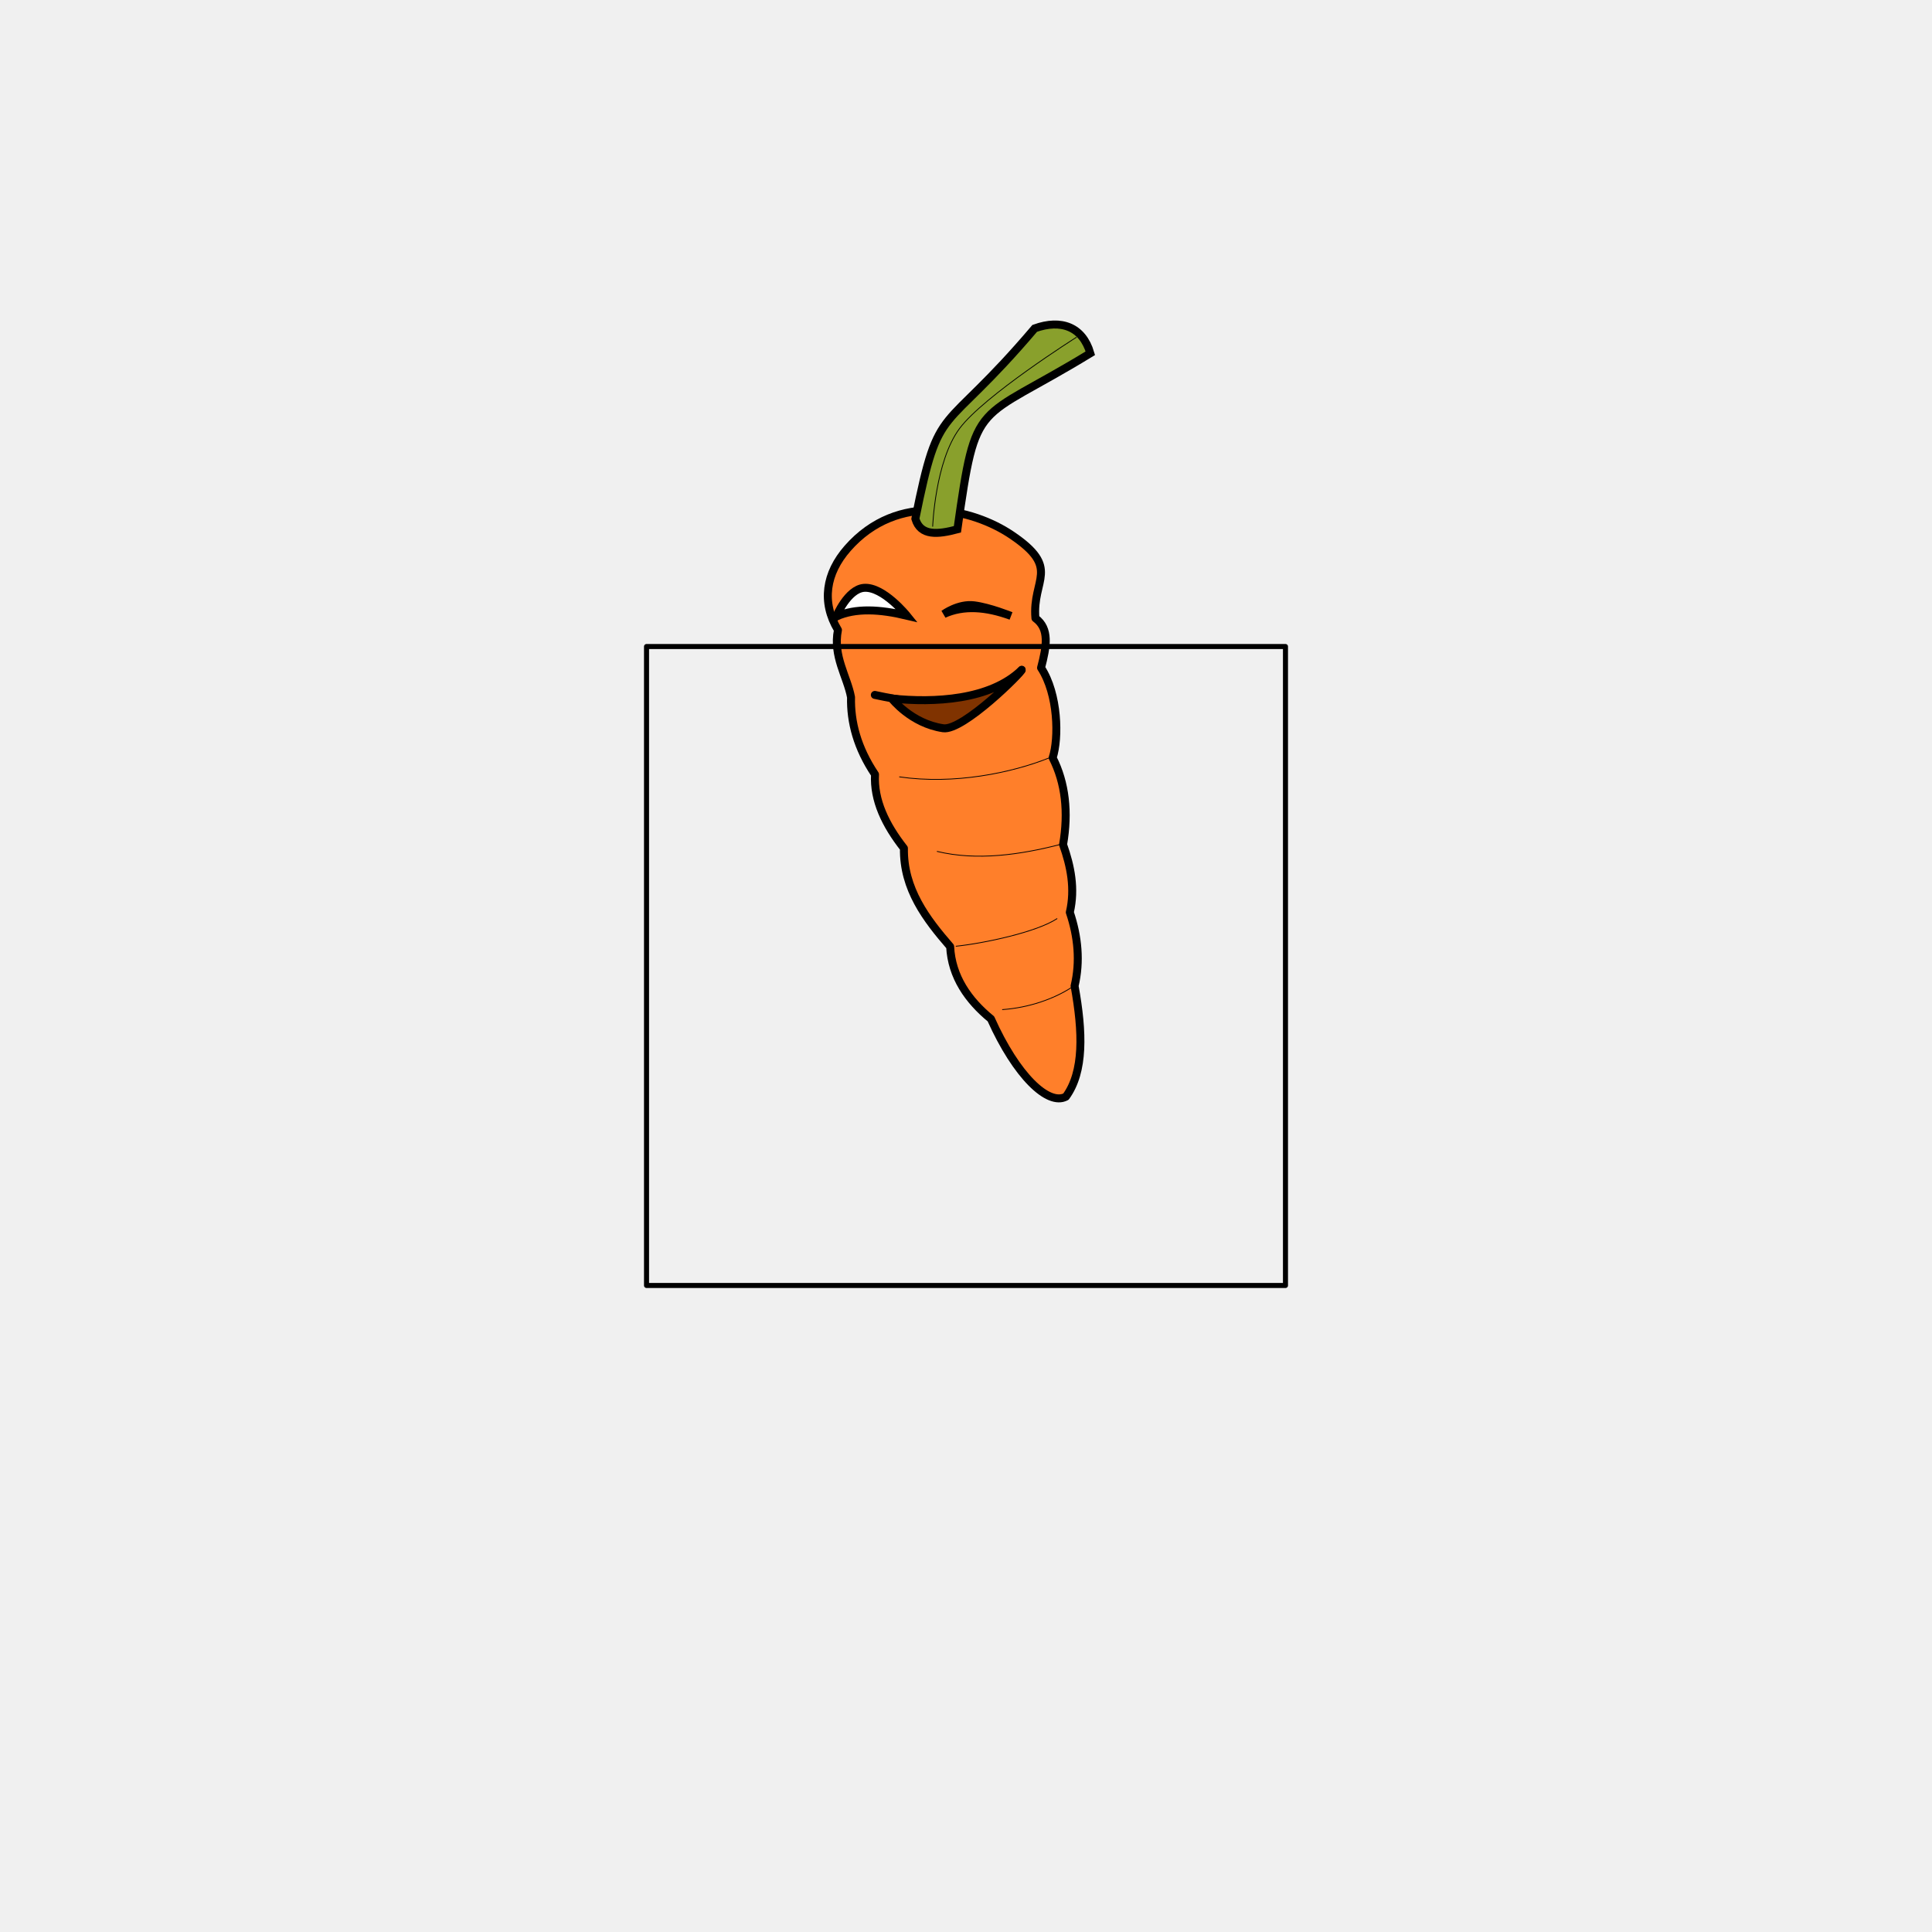
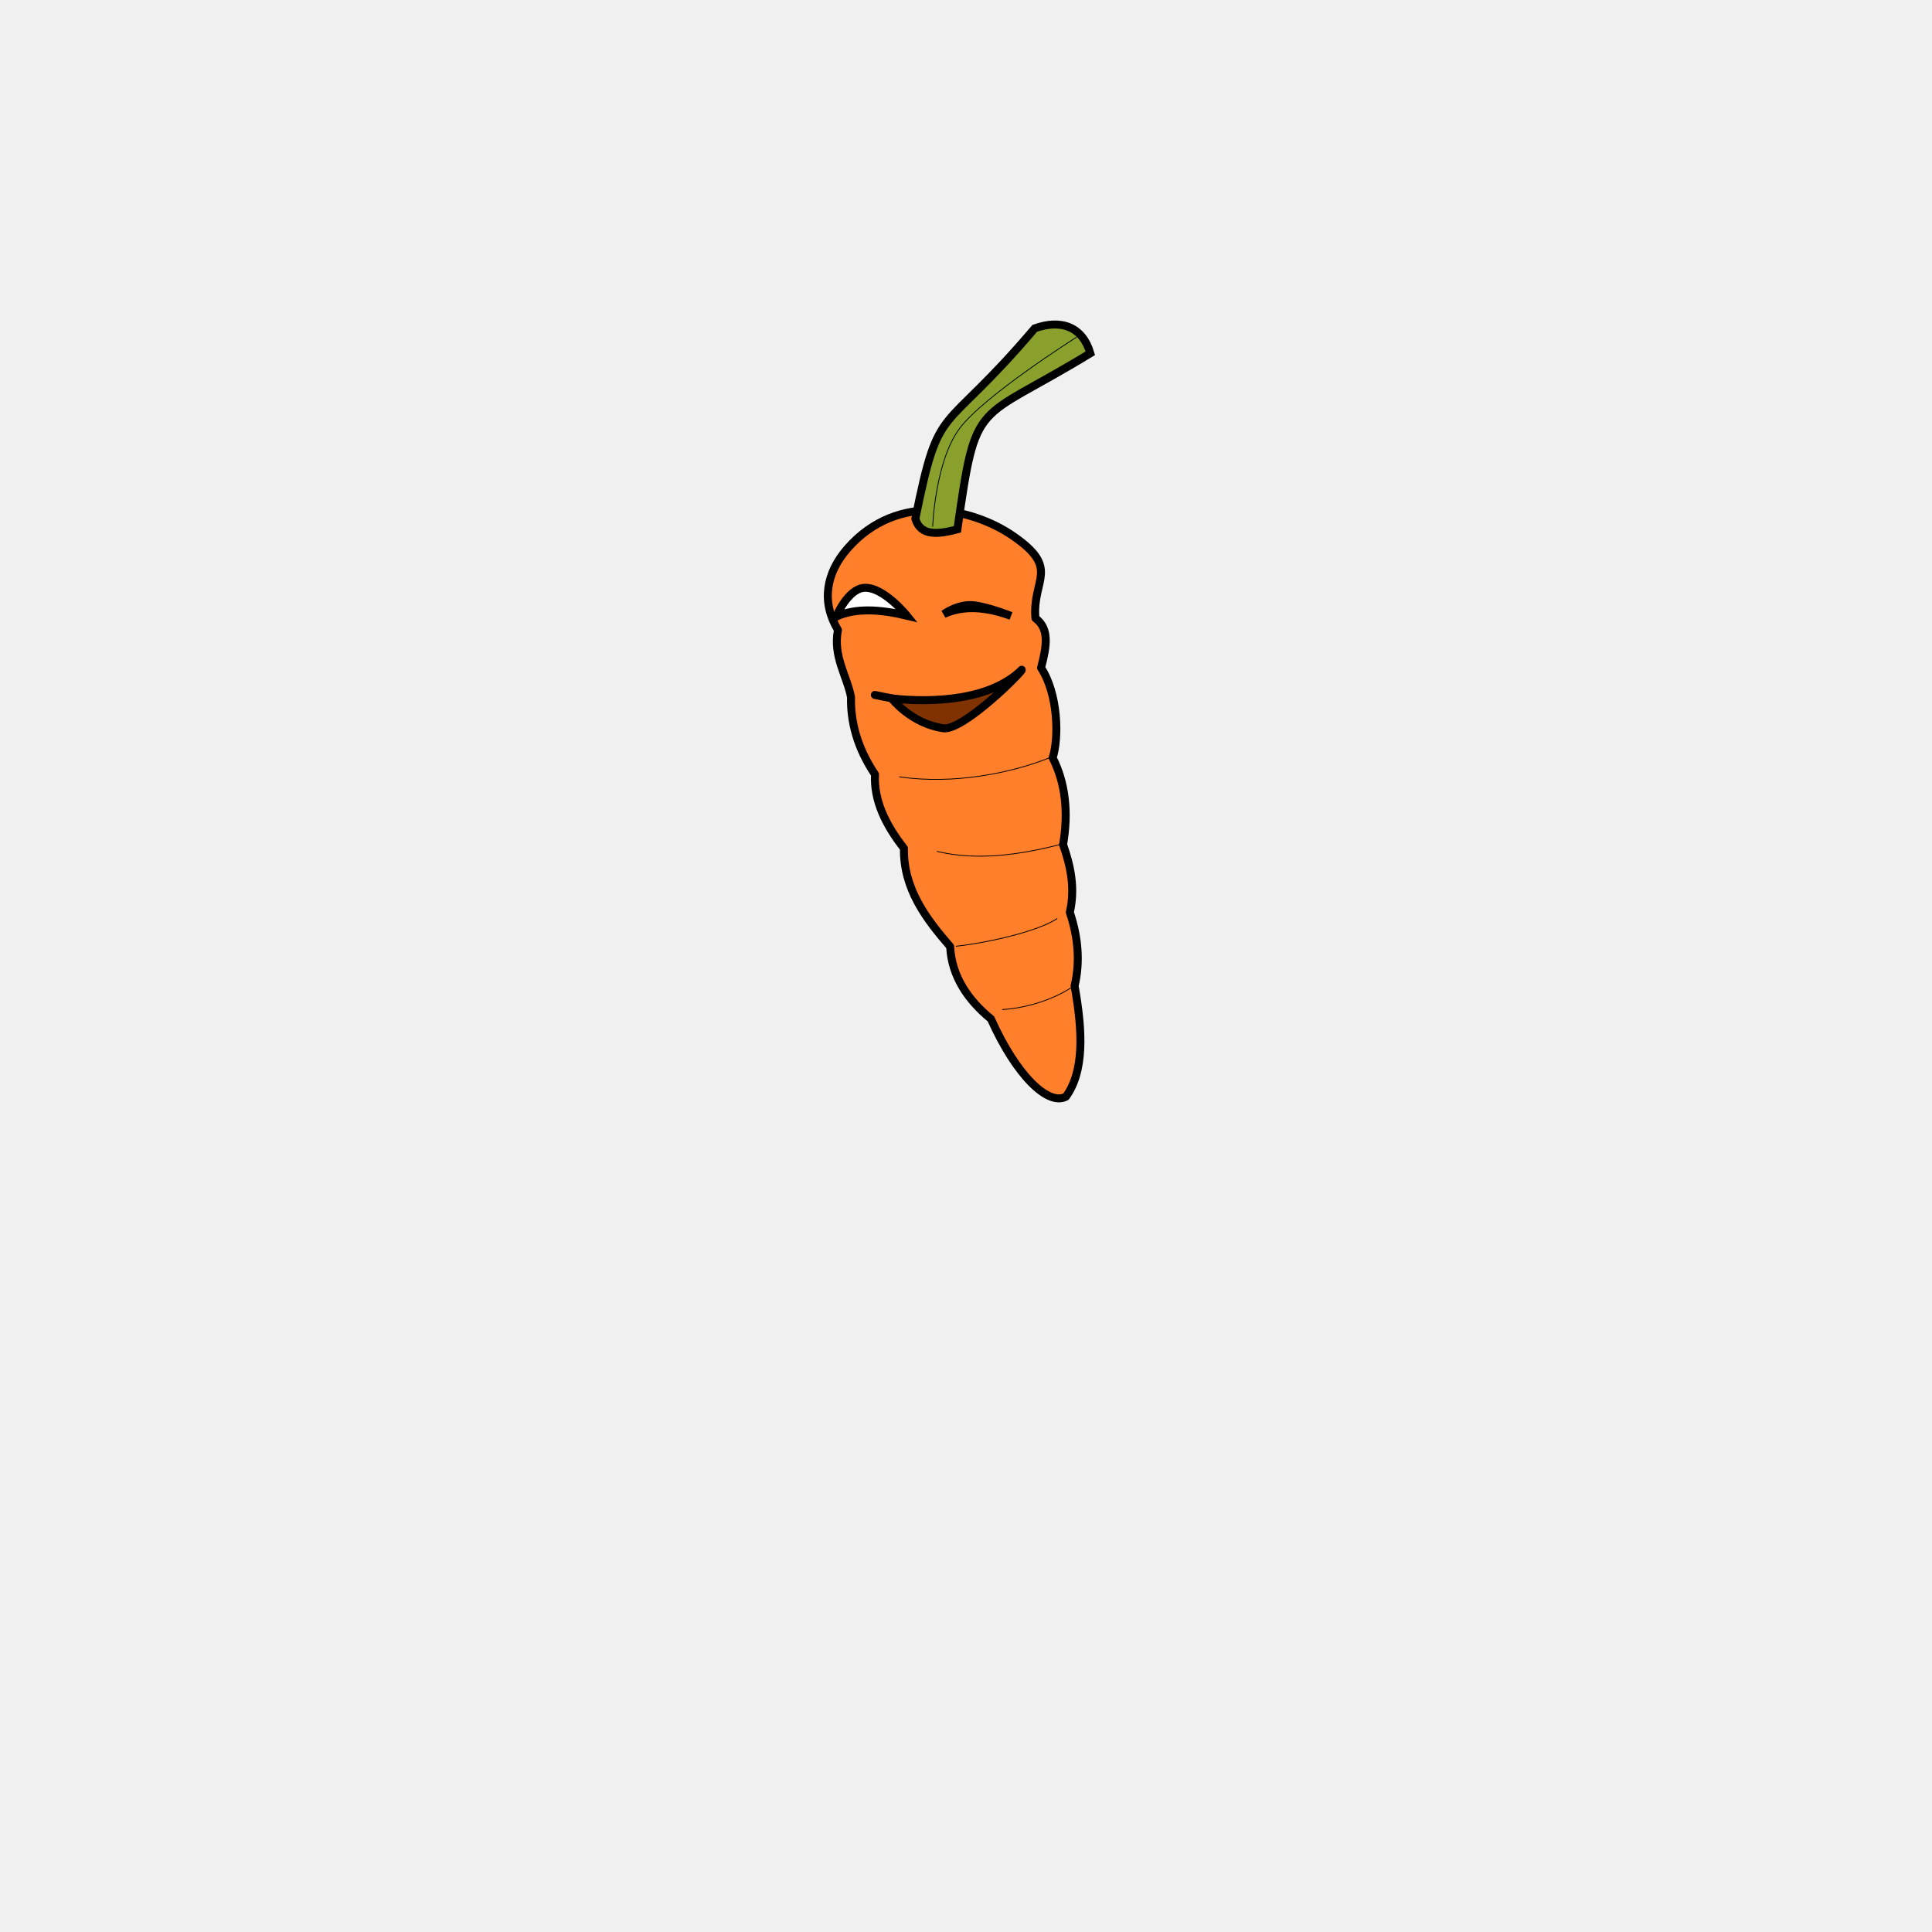
<svg xmlns="http://www.w3.org/2000/svg" width="300" height="300" viewBox="0 0 300 300" id="svg6067" version="1.1">
  <defs id="defs6069" />
-   <g id="layer1" transform="translate(0,-752.3622)">
+   <g id="layer1" transform="translate(0,-752.3622)" style="display:inline">
    <g id="g17041" transform="translate(1.38373,1.010153)">
      <path id="path6615" d="m 130.223,836.513 c -3.372,3.847 -4.096,8.341 -1.489,12.665 -0.813,4.077 1.435,7.212 2.031,10.442 -0.093,3.822 0.964,7.876 3.723,11.984 -0.216,4.022 1.639,7.836 4.49,11.467 -0.104,6.322 3.494,11.014 7.176,15.261 0.233,4.681 2.825,8.361 6.332,11.231 3.969,8.865 8.9,13.539 11.646,12.082 2.82,-3.889 2.65,-9.983 1.345,-17.194 0.897,-3.781 0.538,-7.63 -0.741,-11.434 0.852,-3.682 0.146,-7.155 -1.046,-10.52 0.861,-4.987 0.369,-9.58 -1.617,-13.477 0.991,-3.048 0.877,-9.878 -1.802,-13.972 0.863,-3.313 1.363,-6.053 -0.874,-7.703 -0.53,-6.134 4.035,-7.696 -3.69,-12.913 -6.07,-4.1 -17.642,-6.868 -25.485,2.08 z" style="fill:#ff7f2a;fill-rule:evenodd;stroke:#000000;stroke-width:1.238;stroke-linecap:round;stroke-linejoin:round;stroke-miterlimit:4;stroke-dasharray:none;stroke-opacity:1" />
      <path id="path6619" d="m 128.457,847.096 c 0,0 1.775,-4.256 4.31,-4.463 3.001,-0.245 6.678,4.324 6.678,4.324 -4.189,-1.004 -7.988,-1.231 -10.988,0.14 z" style="fill:#ffffff;fill-rule:evenodd;stroke:#000000;stroke-width:1.238;stroke-linecap:butt;stroke-linejoin:miter;stroke-miterlimit:4;stroke-dasharray:none;stroke-opacity:1" />
      <path id="path6621" d="m 145.168,846.704 c 0,0 2.277,-1.66 4.695,-1.358 2.398,0.299 5.736,1.645 5.736,1.645 -3.849,-1.409 -7.376,-1.682 -10.431,-0.287 z" style="fill:#ffffff;fill-rule:evenodd;stroke:#000000;stroke-width:1.238;stroke-linecap:butt;stroke-linejoin:miter;stroke-miterlimit:4;stroke-dasharray:none;stroke-opacity:1" />
      <path id="path6658" d="m 134.461,859.259 c 15.988,3.463 19.79,-0.556 22.788,-3.87" style="fill:none;fill-rule:evenodd;stroke:#000000;stroke-width:1.238;stroke-linecap:round;stroke-linejoin:round;stroke-miterlimit:4;stroke-dasharray:none;stroke-opacity:1" />
      <path id="path6660" d="m 140.753,831.907 c 3.78,-18.748 3.871,-12.281 18.534,-29.566 4.089,-1.472 7.425,-0.264 8.635,3.863 -17.949,10.971 -17.694,6.539 -20.64,27.338 -3.027,0.806 -5.722,1.084 -6.529,-1.634 z" style="fill:#89a02c;fill-rule:evenodd;stroke:#000000;stroke-width:1.238;stroke-linecap:butt;stroke-linejoin:miter;stroke-miterlimit:4;stroke-dasharray:none;stroke-opacity:1" />
      <path id="path6662" d="m 138.249,871.98 c 8.546,1.252 17.543,-0.638 23.247,-2.931" style="fill:none;fill-rule:evenodd;stroke:#000000;stroke-width:0.124px;stroke-linecap:butt;stroke-linejoin:miter;stroke-opacity:1" />
      <path id="path6664" d="m 144.098,883.552 c 6.253,1.521 13.056,0.496 19.111,-1.061" style="fill:none;fill-rule:evenodd;stroke:#000000;stroke-width:0.124px;stroke-linecap:butt;stroke-linejoin:miter;stroke-opacity:1" />
      <path id="path6666" d="m 147.029,898.287 c 4.35,-0.449 12.587,-2.191 15.754,-4.31" style="fill:none;fill-rule:evenodd;stroke:#000000;stroke-width:0.124px;stroke-linecap:butt;stroke-linejoin:miter;stroke-opacity:1" />
      <path id="path6668" d="m 154.233,908.125 c 4.23,-0.294 8.052,-1.697 10.693,-3.392" style="fill:none;fill-rule:evenodd;stroke:#000000;stroke-width:0.124px;stroke-linecap:butt;stroke-linejoin:miter;stroke-opacity:1" />
      <path id="path6674" d="m 143.441,833.128 c 0,0 0.37,-10.125 4.17,-15.233 3.8,-5.108 18.169,-14.183 18.169,-14.183" style="fill:none;fill-rule:evenodd;stroke:#000000;stroke-width:0.124px;stroke-linecap:butt;stroke-linejoin:miter;stroke-opacity:1" />
      <path id="path6676" d="m 137.088,859.818 c 0,0 2.995,3.887 7.991,4.617 3.064,0.448 12.33,-8.785 12.197,-9.081 -4.876,4.749 -13.662,5.145 -20.188,4.463 z" style="fill:#803300;fill-rule:evenodd;stroke:#000000;stroke-width:1.238;stroke-linecap:round;stroke-linejoin:round;stroke-miterlimit:4;stroke-dasharray:none;stroke-opacity:1" />
    </g>
  </g>
-   <g id="layer11" style="display:inline">
+   <g id="layer11" style="display:none">
    <rect transform="translate(0,-752.3622)" style="fill:#000000;fill-opacity:0;stroke:#000000;stroke-width:0.784;stroke-linecap:round;stroke-linejoin:round;stroke-miterlimit:4;stroke-dasharray:none;stroke-opacity:1" id="rect17037" width="99.216" height="99.216" x="100.392" y="852.754" />
  </g>
</svg>
